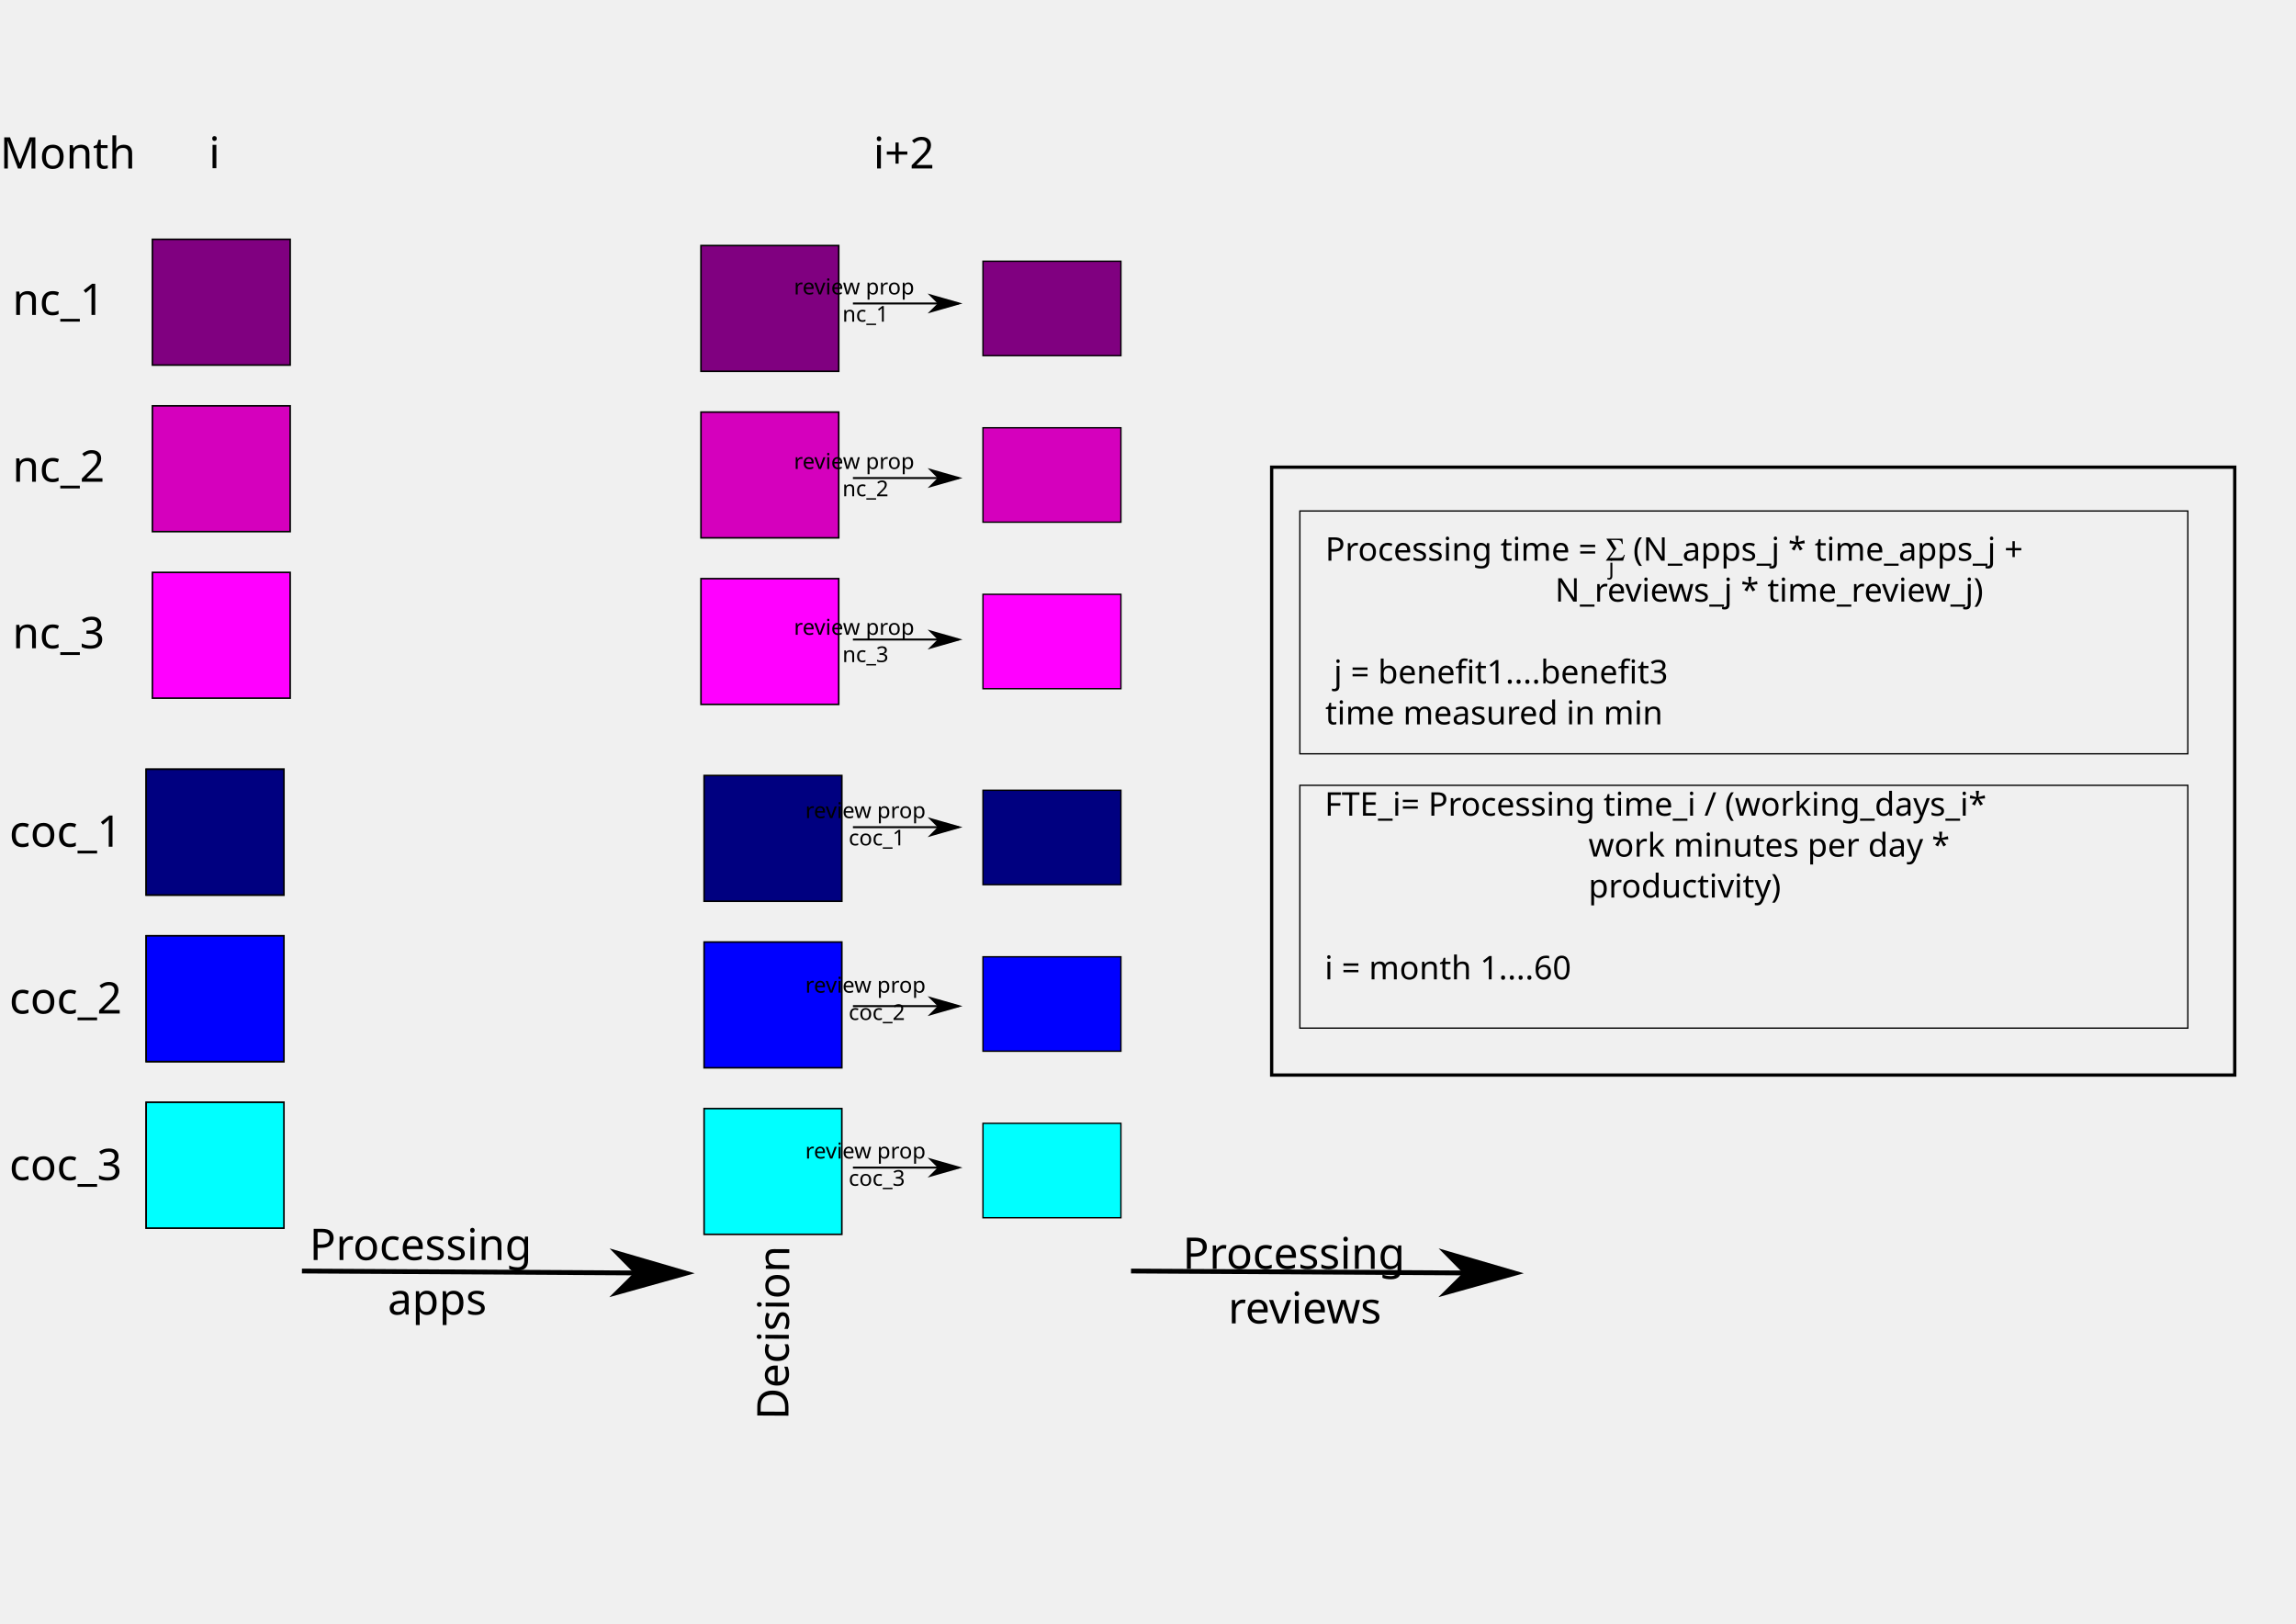
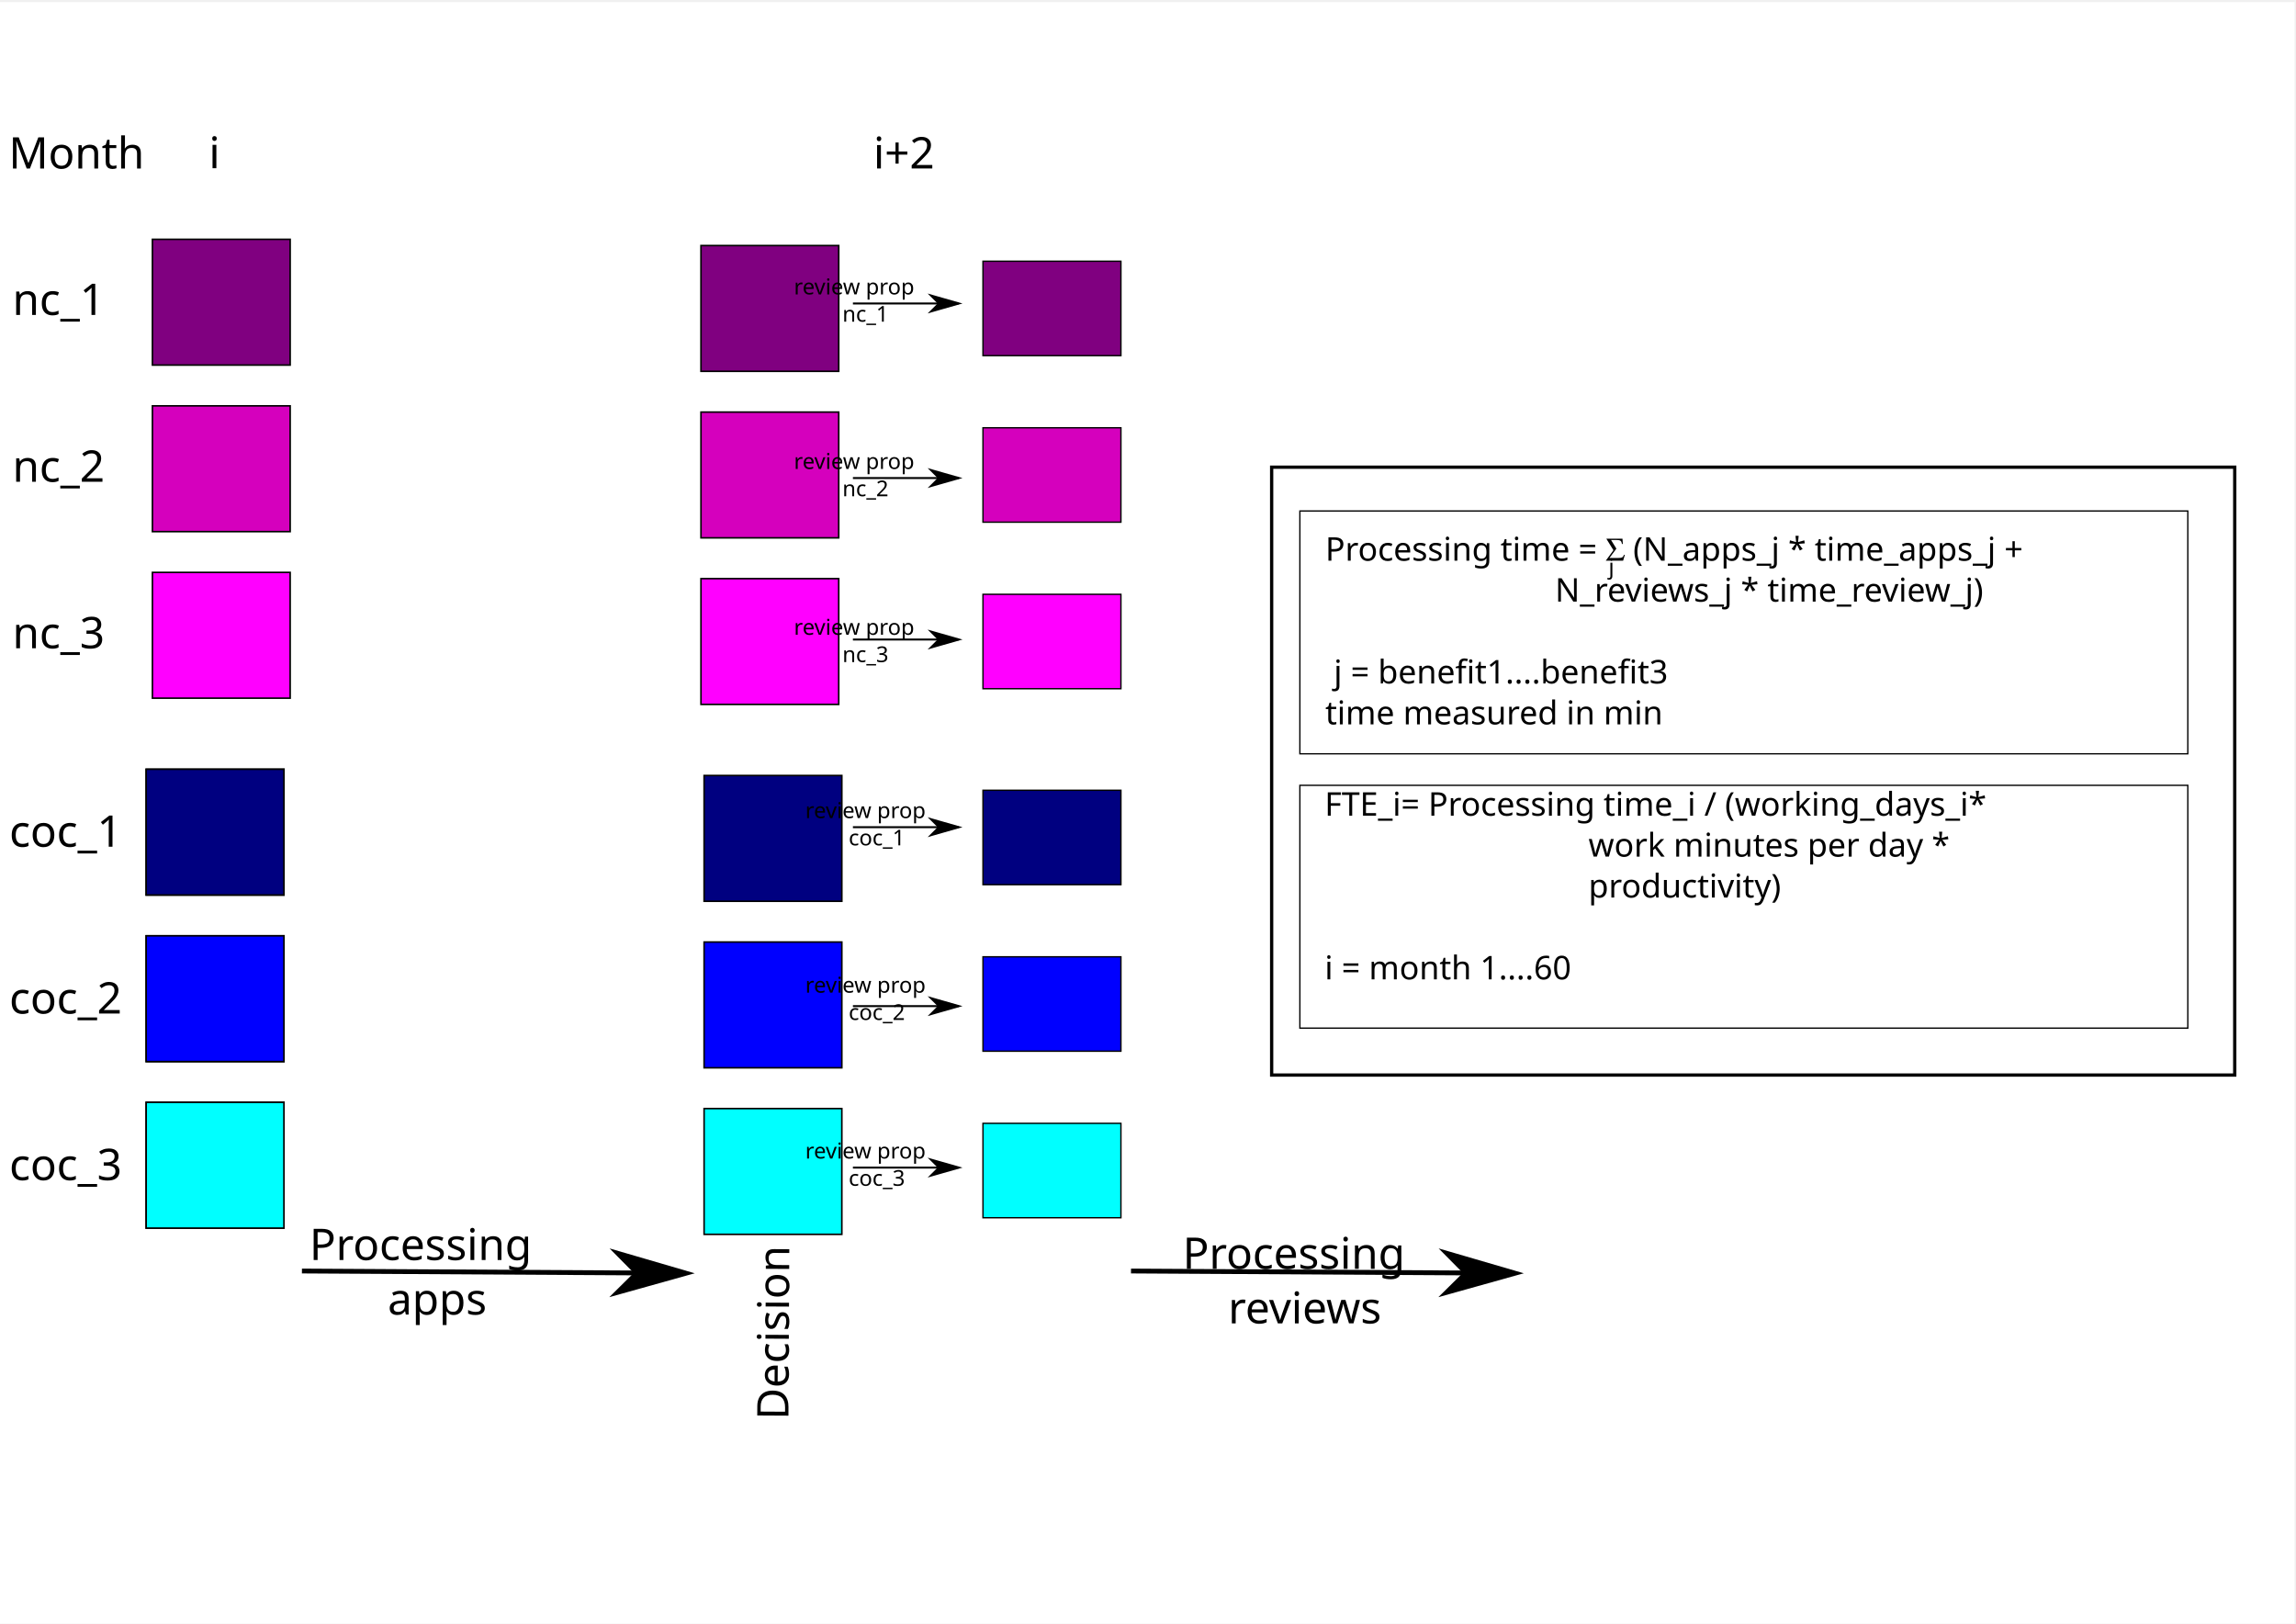
<svg xmlns="http://www.w3.org/2000/svg" width="297mm" height="210mm" viewBox="0 0 1052.362 744.094" id="svg2" version="1.1">
  <defs id="defs4">
    <marker style="overflow:visible;" id="marker8362" refX="0.0" refY="0.0" orient="auto">
      <path transform="scale(0.8) rotate(180) translate(12.5,0)" style="fill-rule:evenodd;stroke:#000000;stroke-width:1pt;stroke-opacity:1;fill:#000000;fill-opacity:1" d="M 0.0,0.0 L 5.0,-5.0 L -12.5,0.0 L 5.0,5.0 L 0.0,0.0 z " id="path8364" />
    </marker>
    <marker orient="auto" refY="0.0" refX="0.0" id="marker7974" style="overflow:visible;">
      <path id="path7976" d="M 0.0,0.0 L 5.0,-5.0 L -12.5,0.0 L 5.0,5.0 L 0.0,0.0 z " style="fill-rule:evenodd;stroke:#000000;stroke-width:1pt;stroke-opacity:1;fill:#000000;fill-opacity:1" transform="scale(0.8) rotate(180) translate(12.5,0)" />
    </marker>
    <marker style="overflow:visible;" id="marker7674" refX="0.0" refY="0.0" orient="auto">
      <path transform="scale(0.8) rotate(180) translate(12.5,0)" style="fill-rule:evenodd;stroke:#000000;stroke-width:1pt;stroke-opacity:1;fill:#000000;fill-opacity:1" d="M 0.0,0.0 L 5.0,-5.0 L -12.5,0.0 L 5.0,5.0 L 0.0,0.0 z " id="path7676" />
    </marker>
    <marker orient="auto" refY="0.0" refX="0.0" id="marker7374" style="overflow:visible;">
      <path id="path7376" d="M 0.0,0.0 L 5.0,-5.0 L -12.5,0.0 L 5.0,5.0 L 0.0,0.0 z " style="fill-rule:evenodd;stroke:#000000;stroke-width:1pt;stroke-opacity:1;fill:#000000;fill-opacity:1" transform="scale(0.8) rotate(180) translate(12.5,0)" />
    </marker>
    <marker style="overflow:visible;" id="marker7116" refX="0.0" refY="0.0" orient="auto">
      <path transform="scale(0.8) rotate(180) translate(12.5,0)" style="fill-rule:evenodd;stroke:#000000;stroke-width:1pt;stroke-opacity:1;fill:#000000;fill-opacity:1" d="M 0.0,0.0 L 5.0,-5.0 L -12.5,0.0 L 5.0,5.0 L 0.0,0.0 z " id="path7118" />
    </marker>
    <marker orient="auto" refY="0.0" refX="0.0" id="marker6846" style="overflow:visible;">
      <path id="path6848" d="M 0.0,0.0 L 5.0,-5.0 L -12.5,0.0 L 5.0,5.0 L 0.0,0.0 z " style="fill-rule:evenodd;stroke:#000000;stroke-width:1pt;stroke-opacity:1;fill:#000000;fill-opacity:1" transform="scale(0.8) rotate(180) translate(12.5,0)" />
    </marker>
    <marker style="overflow:visible;" id="marker5699" refX="0.0" refY="0.0" orient="auto">
      <path transform="scale(0.8) rotate(180) translate(12.5,0)" style="fill-rule:evenodd;stroke:#000000;stroke-width:1pt;stroke-opacity:1;fill:#000000;fill-opacity:1" d="M 0.0,0.0 L 5.0,-5.0 L -12.5,0.0 L 5.0,5.0 L 0.0,0.0 z " id="path5701" />
    </marker>
    <marker orient="auto" refY="0.0" refX="0.0" id="Arrow1Lend" style="overflow:visible;">
      <path id="path4471" d="M 0.0,0.0 L 5.0,-5.0 L -12.5,0.0 L 5.0,5.0 L 0.0,0.0 z " style="fill-rule:evenodd;stroke:#000000;stroke-width:1pt;stroke-opacity:1;fill:#000000;fill-opacity:1" transform="scale(0.8) rotate(180) translate(12.5,0)" />
    </marker>
  </defs>
  <g id="layer1" transform="translate(0,-308.2677)">
+     <rect style="fill:#ffffff;fill-rule:evenodd;stroke:#ffffff;stroke-width:1.098px;stroke-linecap:butt;stroke-linejoin:miter;stroke-opacity:1" id="rect3454" width="1050.616" height="742.044" x="0.549" y="309.769" ry="0" />
    <g id="g4213">
      <rect y="494.256" x="69.859" height="57.641" width="63.138" id="rect4136" style="fill:#d500bd;fill-opacity:1;stroke:#000000;stroke-width:0.717;stroke-miterlimit:4;stroke-dasharray:none;stroke-dashoffset:0;stroke-opacity:1" />
      <rect style="fill:#ff00ff;fill-opacity:1;stroke:#000000;stroke-width:0.717;stroke-miterlimit:4;stroke-dasharray:none;stroke-dashoffset:0;stroke-opacity:1" id="rect4138" width="63.138" height="57.641" x="69.859" y="570.577" />
      <rect y="417.936" x="69.859" height="57.641" width="63.138" id="rect4140" style="fill:#800080;fill-opacity:1;stroke:#000000;stroke-width:0.717;stroke-miterlimit:4;stroke-dasharray:none;stroke-dashoffset:0;stroke-opacity:1" />
    </g>
    <g id="g4177" transform="translate(-90,248.5714)">
      <rect style="fill:#0000ff;fill-opacity:1;stroke:#000000;stroke-width:0.717;stroke-miterlimit:4;stroke-dasharray:none;stroke-dashoffset:0;stroke-opacity:1" id="rect4168" width="63.138" height="57.641" x="157.002" y="488.542" />
      <rect y="564.862" x="157.002" height="57.641" width="63.138" id="rect4170" style="fill:#00ffff;fill-opacity:1;stroke:#000000;stroke-width:0.717;stroke-miterlimit:4;stroke-dasharray:none;stroke-dashoffset:0;stroke-opacity:1" />
      <rect style="fill:#000080;fill-opacity:1;stroke:#000000;stroke-width:0.717;stroke-miterlimit:4;stroke-dasharray:none;stroke-dashoffset:0;stroke-opacity:1" id="rect4172" width="63.138" height="57.641" x="157.002" y="412.222" />
    </g>
-     <text xml:space="preserve" style="font-style:normal;font-weight:normal;font-size:20px;line-height:125%;font-family:sans-serif;letter-spacing:0px;word-spacing:0px;fill:#000000;fill-opacity:1;stroke:none;stroke-width:1px;stroke-linecap:butt;stroke-linejoin:miter;stroke-opacity:1" x="-5.6983106e-007" y="385.497" id="text4182">
-       <tspan id="tspan4184" x="-5.6983106e-007" y="385.497">Month</tspan>
+     <text xml:space="preserve" style="font-style:normal;font-weight:normal;font-size:20px;line-height:125%;font-family:sans-serif;letter-spacing:0px;word-spacing:0px;fill:#000000;fill-opacity:1;stroke:none;stroke-width:1px;stroke-linecap:butt;stroke-linejoin:miter;stroke-opacity:1" x="4" y="385.497" id="text4182">
+       <tspan id="tspan4184" x="4" y="385.497">Month</tspan>
    </text>
    <text xml:space="preserve" style="font-style:normal;font-weight:normal;font-size:20px;line-height:125%;font-family:sans-serif;letter-spacing:0px;word-spacing:0px;fill:#000000;fill-opacity:1;stroke:none;stroke-width:1px;stroke-linecap:butt;stroke-linejoin:miter;stroke-opacity:1" x="95.714" y="385.37" id="text4186">
      <tspan id="tspan4188" x="95.714" y="385.37">i</tspan>
    </text>
    <g id="g4218">
      <text xml:space="preserve" style="font-style:normal;font-weight:normal;font-size:20px;line-height:125%;font-family:sans-serif;letter-spacing:0px;word-spacing:0px;fill:#000000;fill-opacity:1;stroke:none;stroke-width:1px;stroke-linecap:butt;stroke-linejoin:miter;stroke-opacity:1" x="5.714" y="452.586" id="text4194">
        <tspan id="tspan4196" x="5.714" y="452.586">nc_1</tspan>
      </text>
      <text xml:space="preserve" style="font-style:normal;font-weight:normal;font-size:20px;line-height:125%;font-family:sans-serif;letter-spacing:0px;word-spacing:0px;fill:#000000;fill-opacity:1;stroke:none;stroke-width:1px;stroke-linecap:butt;stroke-linejoin:miter;stroke-opacity:1" x="5.714" y="529.034" id="text4202">
        <tspan id="tspan4204" x="5.714" y="529.034">nc_2</tspan>
      </text>
      <text id="text4206" y="605.354" x="5.714" style="font-style:normal;font-weight:normal;font-size:20px;line-height:125%;font-family:sans-serif;letter-spacing:0px;word-spacing:0px;fill:#000000;fill-opacity:1;stroke:none;stroke-width:1px;stroke-linecap:butt;stroke-linejoin:miter;stroke-opacity:1" xml:space="preserve">
        <tspan y="605.354" x="5.714" id="tspan4208">nc_3</tspan>
      </text>
    </g>
    <g id="g9628">
      <g id="g9620">
        <text xml:space="preserve" style="font-style:normal;font-weight:normal;font-size:20px;line-height:125%;font-family:sans-serif;letter-spacing:0px;word-spacing:0px;fill:#000000;fill-opacity:1;stroke:none;stroke-width:1px;stroke-linecap:butt;stroke-linejoin:miter;stroke-opacity:1" x="4.286" y="696.3" id="text4228">
          <tspan id="tspan4230" x="4.286" y="696.3">coc_1</tspan>
        </text>
        <text xml:space="preserve" style="font-style:normal;font-weight:normal;font-size:20px;line-height:125%;font-family:sans-serif;letter-spacing:0px;word-spacing:0px;fill:#000000;fill-opacity:1;stroke:none;stroke-width:1px;stroke-linecap:butt;stroke-linejoin:miter;stroke-opacity:1" x="4.286" y="772.748" id="text4232">
          <tspan id="tspan4234" x="4.286" y="772.748">coc_2</tspan>
        </text>
        <text id="text4236" y="849.068" x="4.286" style="font-style:normal;font-weight:normal;font-size:20px;line-height:125%;font-family:sans-serif;letter-spacing:0px;word-spacing:0px;fill:#000000;fill-opacity:1;stroke:none;stroke-width:1px;stroke-linecap:butt;stroke-linejoin:miter;stroke-opacity:1" xml:space="preserve">
          <tspan y="849.068" x="4.286" id="tspan4238">coc_3</tspan>
        </text>
      </g>
      <g id="g4256" transform="translate(-90,248.5714)">
        <rect style="fill:#0000ff;fill-opacity:1;stroke:#000000;stroke-width:0.717;stroke-miterlimit:4;stroke-dasharray:none;stroke-dashoffset:0;stroke-opacity:1" id="rect4258" width="63.138" height="57.641" x="157.002" y="488.542" />
        <rect y="564.862" x="157.002" height="57.641" width="63.138" id="rect4260" style="fill:#00ffff;fill-opacity:1;stroke:#000000;stroke-width:0.717;stroke-miterlimit:4;stroke-dasharray:none;stroke-dashoffset:0;stroke-opacity:1" />
        <rect style="fill:#000080;fill-opacity:1;stroke:#000000;stroke-width:0.717;stroke-miterlimit:4;stroke-dasharray:none;stroke-dashoffset:0;stroke-opacity:1" id="rect4262" width="63.138" height="57.641" x="157.002" y="412.222" />
      </g>
    </g>
    <g transform="translate(165.7143,251.4286)" id="g5008">
      <rect y="488.542" x="157.002" height="57.641" width="63.138" id="rect5010" style="fill:#0000ff;fill-opacity:1;stroke:#000000;stroke-width:0.717;stroke-miterlimit:4;stroke-dasharray:none;stroke-dashoffset:0;stroke-opacity:1" />
      <rect style="fill:#00ffff;fill-opacity:1;stroke:#000000;stroke-width:0.717;stroke-miterlimit:4;stroke-dasharray:none;stroke-dashoffset:0;stroke-opacity:1" id="rect5012" width="63.138" height="57.641" x="157.002" y="564.862" />
      <rect y="412.222" x="157.002" height="57.641" width="63.138" id="rect5014" style="fill:#000080;fill-opacity:1;stroke:#000000;stroke-width:0.717;stroke-miterlimit:4;stroke-dasharray:none;stroke-dashoffset:0;stroke-opacity:1" />
    </g>
    <g id="g6793">
      <rect y="497.113" x="321.288" height="57.641" width="63.138" id="rect5034" style="fill:#d500bd;fill-opacity:1;stroke:#000000;stroke-width:0.717;stroke-miterlimit:4;stroke-dasharray:none;stroke-dashoffset:0;stroke-opacity:1" />
      <rect style="fill:#ff00ff;fill-opacity:1;stroke:#000000;stroke-width:0.717;stroke-miterlimit:4;stroke-dasharray:none;stroke-dashoffset:0;stroke-opacity:1" id="rect5036" width="63.138" height="57.641" x="321.288" y="573.434" />
      <rect y="420.793" x="321.288" height="57.641" width="63.138" id="rect5038" style="fill:#800080;fill-opacity:1;stroke:#000000;stroke-width:0.717;stroke-miterlimit:4;stroke-dasharray:none;stroke-dashoffset:0;stroke-opacity:1" />
    </g>
    <text id="text5269" y="385.472" x="400.303" style="font-style:normal;font-weight:normal;font-size:20px;line-height:125%;font-family:sans-serif;letter-spacing:0px;word-spacing:0px;fill:#000000;fill-opacity:1;stroke:none;stroke-width:1px;stroke-linecap:butt;stroke-linejoin:miter;stroke-opacity:1" xml:space="preserve">
      <tspan y="385.472" x="400.303" id="tspan5271">i+2</tspan>
    </text>
    <path style="fill:none;fill-rule:evenodd;stroke:#000000;stroke-width:2.2;stroke-linecap:butt;stroke-linejoin:miter;stroke-miterlimit:4;stroke-dasharray:none;stroke-opacity:1;marker-end:url(#Arrow1Lend)" d="m 138.391,890.738 175.767,1.01" id="path5273" />
    <text id="text5683" y="366.452" x="-957.023" style="font-style:normal;font-weight:normal;font-size:20px;line-height:125%;font-family:sans-serif;letter-spacing:0px;word-spacing:0px;fill:#000000;fill-opacity:1;stroke:none;stroke-width:1px;stroke-linecap:butt;stroke-linejoin:miter;stroke-opacity:1" xml:space="preserve" transform="matrix(0.0053139,-0.9999859,0.9999859,0.0053139,0,0)">
      <tspan id="tspan5687" y="366.452" x="-957.023">Decision</tspan>
    </text>
    <path id="path5697" d="m 390.929,447.342 48.487,0" style="fill:none;fill-rule:evenodd;stroke:#000000;stroke-width:0.9;stroke-linecap:butt;stroke-linejoin:miter;stroke-miterlimit:4;stroke-dasharray:none;stroke-opacity:1;marker-end:url(#marker5699)" />
    <g id="g6798">
      <rect style="fill:#d500bd;fill-opacity:1;stroke:#000000;stroke-width:0.622;stroke-miterlimit:4;stroke-dasharray:none;stroke-dashoffset:0;stroke-opacity:1" id="rect6773" width="63.234" height="43.268" x="450.54" y="504.3" />
      <rect y="580.62" x="450.54" height="43.268" width="63.234" id="rect6775" style="fill:#ff00ff;fill-opacity:1;stroke:#000000;stroke-width:0.622;stroke-miterlimit:4;stroke-dasharray:none;stroke-dashoffset:0;stroke-opacity:1" />
      <rect style="fill:#800080;fill-opacity:1;stroke:#000000;stroke-width:0.622;stroke-miterlimit:4;stroke-dasharray:none;stroke-dashoffset:0;stroke-opacity:1" id="rect6777" width="63.234" height="43.268" x="450.54" y="427.979" />
    </g>
    <rect style="fill:#0000ff;fill-opacity:1;stroke:#000000;stroke-width:0.622;stroke-miterlimit:4;stroke-dasharray:none;stroke-dashoffset:0;stroke-opacity:1" id="rect6805" width="63.234" height="43.268" x="450.54" y="746.736" />
    <rect y="823.056" x="450.54" height="43.268" width="63.234" id="rect6807" style="fill:#00ffff;fill-opacity:1;stroke:#000000;stroke-width:0.622;stroke-miterlimit:4;stroke-dasharray:none;stroke-dashoffset:0;stroke-opacity:1" />
    <rect style="fill:#000080;fill-opacity:1;stroke:#000000;stroke-width:0.622;stroke-miterlimit:4;stroke-dasharray:none;stroke-dashoffset:0;stroke-opacity:1" id="rect6809" width="63.234" height="43.268" x="450.54" y="670.416" />
    <path style="fill:none;fill-rule:evenodd;stroke:#000000;stroke-width:0.9;stroke-linecap:butt;stroke-linejoin:miter;stroke-miterlimit:4;stroke-dasharray:none;stroke-opacity:1;marker-end:url(#marker6846)" d="m 390.929,527.342 48.487,0" id="path6844" />
    <path id="path7114" d="m 390.929,601.342 48.487,0" style="fill:none;fill-rule:evenodd;stroke:#000000;stroke-width:0.9;stroke-linecap:butt;stroke-linejoin:miter;stroke-miterlimit:4;stroke-dasharray:none;stroke-opacity:1;marker-end:url(#marker7116)" />
    <path style="fill:none;fill-rule:evenodd;stroke:#000000;stroke-width:0.9;stroke-linecap:butt;stroke-linejoin:miter;stroke-miterlimit:4;stroke-dasharray:none;stroke-opacity:1;marker-end:url(#marker7374)" d="m 390.929,687.342 48.487,0" id="path7372" />
    <path id="path7672" d="m 390.929,769.342 48.487,0" style="fill:none;fill-rule:evenodd;stroke:#000000;stroke-width:0.9;stroke-linecap:butt;stroke-linejoin:miter;stroke-miterlimit:4;stroke-dasharray:none;stroke-opacity:1;marker-end:url(#marker7674)" />
    <path style="fill:none;fill-rule:evenodd;stroke:#000000;stroke-width:0.9;stroke-linecap:butt;stroke-linejoin:miter;stroke-miterlimit:4;stroke-dasharray:none;stroke-opacity:1;marker-end:url(#marker7974)" d="m 390.929,843.342 48.487,0" id="path7972" />
    <g id="g8302">
      <text id="text8266" y="443.179" x="414.888" style="font-style:normal;font-weight:normal;font-size:20px;line-height:125%;font-family:sans-serif;letter-spacing:0px;word-spacing:0px;fill:#000000;fill-opacity:1;stroke:none;stroke-width:1px;stroke-linecap:butt;stroke-linejoin:miter;stroke-opacity:1" xml:space="preserve">
        <tspan style="font-style:normal;font-variant:normal;font-weight:normal;font-stretch:normal;font-size:10px;line-height:125%;font-family:sans-serif;-inkscape-font-specification:'sans-serif, Normal';text-align:center;writing-mode:lr-tb;text-anchor:middle" y="443.179" x="414.888" id="tspan8268">review prop</tspan>
        <tspan id="tspan8270" style="font-style:normal;font-variant:normal;font-weight:normal;font-stretch:normal;font-size:10px;line-height:125%;font-family:sans-serif;-inkscape-font-specification:'sans-serif, Normal';text-align:center;writing-mode:lr-tb;text-anchor:middle" y="455.679" x="414.888">nc_1</tspan>
      </text>
      <text xml:space="preserve" style="font-style:normal;font-weight:normal;font-size:20px;line-height:125%;font-family:sans-serif;letter-spacing:0px;word-spacing:0px;fill:#000000;fill-opacity:1;stroke:none;stroke-width:1px;stroke-linecap:butt;stroke-linejoin:miter;stroke-opacity:1" x="414.888" y="523.179" id="text8272">
        <tspan id="tspan8274" x="414.888" y="523.179" style="font-style:normal;font-variant:normal;font-weight:normal;font-stretch:normal;font-size:10px;line-height:125%;font-family:sans-serif;-inkscape-font-specification:'sans-serif, Normal';text-align:center;writing-mode:lr-tb;text-anchor:middle">review prop</tspan>
        <tspan x="414.888" y="535.679" style="font-style:normal;font-variant:normal;font-weight:normal;font-stretch:normal;font-size:10px;line-height:125%;font-family:sans-serif;-inkscape-font-specification:'sans-serif, Normal';text-align:center;writing-mode:lr-tb;text-anchor:middle" id="tspan8276">nc_2</tspan>
      </text>
      <text id="text8290" y="599.179" x="414.888" style="font-style:normal;font-weight:normal;font-size:20px;line-height:125%;font-family:sans-serif;letter-spacing:0px;word-spacing:0px;fill:#000000;fill-opacity:1;stroke:none;stroke-width:1px;stroke-linecap:butt;stroke-linejoin:miter;stroke-opacity:1" xml:space="preserve">
        <tspan style="font-style:normal;font-variant:normal;font-weight:normal;font-stretch:normal;font-size:10px;line-height:125%;font-family:sans-serif;-inkscape-font-specification:'sans-serif, Normal';text-align:center;writing-mode:lr-tb;text-anchor:middle" y="599.179" x="414.888" id="tspan8292">review prop</tspan>
        <tspan id="tspan8294" style="font-style:normal;font-variant:normal;font-weight:normal;font-stretch:normal;font-size:10px;line-height:125%;font-family:sans-serif;-inkscape-font-specification:'sans-serif, Normal';text-align:center;writing-mode:lr-tb;text-anchor:middle" y="611.679" x="414.888">nc_3</tspan>
      </text>
    </g>
    <text id="text8315" y="683.179" x="414.888" style="font-style:normal;font-weight:normal;font-size:20px;line-height:125%;font-family:sans-serif;letter-spacing:0px;word-spacing:0px;fill:#000000;fill-opacity:1;stroke:none;stroke-width:1px;stroke-linecap:butt;stroke-linejoin:miter;stroke-opacity:1" xml:space="preserve">
      <tspan style="font-style:normal;font-variant:normal;font-weight:normal;font-stretch:normal;font-size:10px;line-height:125%;font-family:sans-serif;-inkscape-font-specification:'sans-serif, Normal';text-align:center;writing-mode:lr-tb;text-anchor:middle" y="683.179" x="414.888" id="tspan8317">review prop</tspan>
      <tspan id="tspan8319" style="font-style:normal;font-variant:normal;font-weight:normal;font-stretch:normal;font-size:10px;line-height:125%;font-family:sans-serif;-inkscape-font-specification:'sans-serif, Normal';text-align:center;writing-mode:lr-tb;text-anchor:middle" y="695.679" x="414.888">coc_1</tspan>
    </text>
    <text xml:space="preserve" style="font-style:normal;font-weight:normal;font-size:20px;line-height:125%;font-family:sans-serif;letter-spacing:0px;word-spacing:0px;fill:#000000;fill-opacity:1;stroke:none;stroke-width:1px;stroke-linecap:butt;stroke-linejoin:miter;stroke-opacity:1" x="414.888" y="763.179" id="text8321">
      <tspan id="tspan8323" x="414.888" y="763.179" style="font-style:normal;font-variant:normal;font-weight:normal;font-stretch:normal;font-size:10px;line-height:125%;font-family:sans-serif;-inkscape-font-specification:'sans-serif, Normal';text-align:center;writing-mode:lr-tb;text-anchor:middle">review prop</tspan>
      <tspan x="414.888" y="775.679" style="font-style:normal;font-variant:normal;font-weight:normal;font-stretch:normal;font-size:10px;line-height:125%;font-family:sans-serif;-inkscape-font-specification:'sans-serif, Normal';text-align:center;writing-mode:lr-tb;text-anchor:middle" id="tspan8325">coc_2</tspan>
    </text>
    <text id="text8327" y="839.179" x="414.888" style="font-style:normal;font-weight:normal;font-size:20px;line-height:125%;font-family:sans-serif;letter-spacing:0px;word-spacing:0px;fill:#000000;fill-opacity:1;stroke:none;stroke-width:1px;stroke-linecap:butt;stroke-linejoin:miter;stroke-opacity:1" xml:space="preserve">
      <tspan style="font-style:normal;font-variant:normal;font-weight:normal;font-stretch:normal;font-size:10px;line-height:125%;font-family:sans-serif;-inkscape-font-specification:'sans-serif, Normal';text-align:center;writing-mode:lr-tb;text-anchor:middle" y="839.179" x="414.888" id="tspan8329">review prop</tspan>
      <tspan id="tspan8331" style="font-style:normal;font-variant:normal;font-weight:normal;font-stretch:normal;font-size:10px;line-height:125%;font-family:sans-serif;-inkscape-font-specification:'sans-serif, Normal';text-align:center;writing-mode:lr-tb;text-anchor:middle" y="851.679" x="414.888">coc_3</tspan>
    </text>
    <path id="path8354" d="m 518.391,890.738 175.767,1.01" style="fill:none;fill-rule:evenodd;stroke:#000000;stroke-width:2.2;stroke-linecap:butt;stroke-linejoin:miter;stroke-miterlimit:4;stroke-dasharray:none;stroke-opacity:1;marker-end:url(#marker8362)" />
    <text id="text8356" y="889.728" x="610.533" style="font-style:normal;font-variant:normal;font-weight:normal;font-stretch:normal;font-size:20px;line-height:125%;font-family:Symbol;-inkscape-font-specification:'Symbol, Normal';text-align:start;letter-spacing:0px;word-spacing:0px;writing-mode:lr-tb;text-anchor:start;fill:#000000;fill-opacity:1;stroke:none;stroke-width:1px;stroke-linecap:butt;stroke-linejoin:miter;stroke-opacity:1" xml:space="preserve">
      <tspan y="889.728" x="610.533" id="tspan8358" style="font-style:normal;font-variant:normal;font-weight:normal;font-stretch:normal;font-size:20px;line-height:125%;font-family:sans-serif;-inkscape-font-specification:'sans-serif, Normal';text-align:center;writing-mode:lr;text-anchor:middle">Processing</tspan>
      <tspan id="tspan8360" y="914.728" x="610.533" style="font-style:normal;font-variant:normal;font-weight:normal;font-stretch:normal;font-size:20px;line-height:125%;font-family:sans-serif;-inkscape-font-specification:'sans-serif, Normal';text-align:center;writing-mode:lr;text-anchor:middle">reviews</tspan>
    </text>
    <text xml:space="preserve" style="font-style:normal;font-variant:normal;font-weight:normal;font-stretch:normal;font-size:20px;line-height:125%;font-family:Symbol;-inkscape-font-specification:'Symbol, Normal';text-align:start;letter-spacing:0px;word-spacing:0px;writing-mode:lr-tb;text-anchor:start;fill:#000000;fill-opacity:1;stroke:none;stroke-width:1px;stroke-linecap:butt;stroke-linejoin:miter;stroke-opacity:1" x="210.297" y="885.687" id="text9338">
      <tspan style="font-style:normal;font-variant:normal;font-weight:normal;font-stretch:normal;font-size:20px;line-height:125%;font-family:sans-serif;-inkscape-font-specification:'sans-serif, Normal';text-align:center;writing-mode:lr;text-anchor:middle" id="tspan9340" x="210.297" y="885.687">Processing</tspan>
      <tspan style="font-style:normal;font-variant:normal;font-weight:normal;font-stretch:normal;font-size:20px;line-height:125%;font-family:sans-serif;-inkscape-font-specification:'sans-serif, Normal';text-align:center;writing-mode:lr;text-anchor:middle" x="210.297" y="910.687" id="tspan9342"> apps</tspan>
    </text>
    <text xml:space="preserve" style="font-style:normal;font-weight:normal;font-size:20px;line-height:125%;font-family:sans-serif;letter-spacing:0px;word-spacing:0px;fill:#000000;fill-opacity:1;stroke:none;stroke-width:1px;stroke-linecap:butt;stroke-linejoin:miter;stroke-opacity:1" x="714.286" y="632.362" id="text9466">
      <tspan id="tspan9468" x="714.286" y="632.362" />
    </text>
    <text xml:space="preserve" style="font-style:normal;font-weight:normal;font-size:20px;line-height:125%;font-family:sans-serif;letter-spacing:0px;word-spacing:0px;fill:#000000;fill-opacity:1;stroke:none;stroke-width:1px;stroke-linecap:butt;stroke-linejoin:miter;stroke-opacity:1" x="757.143" y="569.505" id="text9649">
      <tspan id="tspan9651" x="757.143" y="569.505" />
    </text>
    <text id="text9456" y="682.077" x="607.143" style="font-style:normal;font-weight:normal;font-size:20px;line-height:125%;font-family:sans-serif;letter-spacing:0px;word-spacing:0px;fill:#000000;fill-opacity:1;stroke:none;stroke-width:1px;stroke-linecap:butt;stroke-linejoin:miter;stroke-opacity:1" xml:space="preserve">
      <tspan style="font-style:normal;font-variant:normal;font-weight:normal;font-stretch:normal;font-size:15px;line-height:125%;font-family:sans-serif;-inkscape-font-specification:'sans-serif, Normal';text-align:start;writing-mode:lr-tb;text-anchor:start" y="682.077" x="607.143" id="tspan9472">FTE_i= Processing time_i / (working_days_i* </tspan>
      <tspan id="tspan4306" style="font-style:normal;font-variant:normal;font-weight:normal;font-stretch:normal;font-size:15px;line-height:125%;font-family:sans-serif;-inkscape-font-specification:'sans-serif, Normal';text-align:start;writing-mode:lr-tb;text-anchor:start" y="700.827" x="607.143">                               work minutes per day * </tspan>
      <tspan id="tspan4314" style="font-style:normal;font-variant:normal;font-weight:normal;font-stretch:normal;font-size:15px;line-height:125%;font-family:sans-serif;-inkscape-font-specification:'sans-serif, Normal';text-align:start;writing-mode:lr-tb;text-anchor:start" y="719.577" x="607.143">                               productivity)</tspan>
      <tspan style="font-style:normal;font-variant:normal;font-weight:normal;font-stretch:normal;font-size:15px;line-height:125%;font-family:sans-serif;-inkscape-font-specification:'sans-serif, Normal';text-align:start;writing-mode:lr-tb;text-anchor:start" y="738.327" x="607.143" id="tspan9474" />
      <tspan style="font-style:normal;font-variant:normal;font-weight:normal;font-stretch:normal;font-size:15px;line-height:125%;font-family:sans-serif;-inkscape-font-specification:'sans-serif, Normal';text-align:start;writing-mode:lr-tb;text-anchor:start" y="757.077" x="607.143" id="tspan9476">i = month 1....60</tspan>
    </text>
    <rect style="fill:none;fill-opacity:1;stroke:#000000;stroke-width:0.6;stroke-miterlimit:4;stroke-dasharray:none;stroke-dashoffset:0;stroke-opacity:1" id="rect9484" width="406.986" height="111.272" x="595.792" y="668.155" />
    <rect style="fill:none;fill-opacity:1;stroke:#000000;stroke-width:1.5;stroke-miterlimit:4;stroke-dasharray:none;stroke-dashoffset:0;stroke-opacity:1" id="rect9533" width="441.429" height="278.571" x="582.857" y="522.362" />
    <rect style="fill:none;fill-opacity:1;stroke:#000000;stroke-width:0.6;stroke-miterlimit:4;stroke-dasharray:none;stroke-dashoffset:0;stroke-opacity:1" id="rect9480" width="406.986" height="111.272" x="595.792" y="542.44" />
    <text xml:space="preserve" style="font-style:normal;font-weight:normal;font-size:20px;line-height:125%;font-family:sans-serif;letter-spacing:0px;word-spacing:0px;fill:#000000;fill-opacity:1;stroke:none;stroke-width:1px;stroke-linecap:butt;stroke-linejoin:miter;stroke-opacity:1" x="607.429" y="565.219" id="text9444">
      <tspan id="tspan9446" x="607.429" y="565.219" style="font-style:normal;font-variant:normal;font-weight:normal;font-stretch:normal;font-size:15px;line-height:125%;font-family:sans-serif;-inkscape-font-specification:'sans-serif, Normal';text-align:start;writing-mode:lr-tb;text-anchor:start">Processing time = <tspan style="font-style:normal;font-variant:normal;font-weight:normal;font-stretch:normal;font-size:15px;line-height:125%;font-family:Symbol;-inkscape-font-specification:'Symbol, Normal';text-align:start;writing-mode:lr-tb;text-anchor:start" id="tspan9647">S </tspan>(N_apps_j * time_apps_j +</tspan>
      <tspan x="607.429" y="583.969" id="tspan9448" style="font-style:normal;font-variant:normal;font-weight:normal;font-stretch:normal;font-size:15px;line-height:125%;font-family:sans-serif;-inkscape-font-specification:'sans-serif, Normal';text-align:start;writing-mode:lr-tb;text-anchor:start">                           N_reviews_j * time_review_j)</tspan>
      <tspan x="607.429" y="602.719" style="font-style:normal;font-variant:normal;font-weight:normal;font-stretch:normal;font-size:15px;line-height:125%;font-family:sans-serif;-inkscape-font-specification:'sans-serif, Normal';text-align:start;writing-mode:lr-tb;text-anchor:start" id="tspan9478" />
      <tspan x="607.429" y="621.469" style="font-style:normal;font-variant:normal;font-weight:normal;font-stretch:normal;font-size:15px;line-height:125%;font-family:sans-serif;-inkscape-font-specification:'sans-serif, Normal';text-align:start;writing-mode:lr-tb;text-anchor:start" id="tspan9464"> j = benefit1....benefit3</tspan>
      <tspan x="607.429" y="640.219" style="font-style:normal;font-variant:normal;font-weight:normal;font-stretch:normal;font-size:15px;line-height:125%;font-family:sans-serif;-inkscape-font-specification:'sans-serif, Normal';text-align:start;writing-mode:lr-tb;text-anchor:start" id="tspan9470">time measured in min</tspan>
    </text>
    <text xml:space="preserve" style="font-style:normal;font-weight:normal;font-size:20px;line-height:125%;font-family:sans-serif;letter-spacing:0px;word-spacing:0px;fill:#000000;fill-opacity:1;stroke:none;stroke-width:1px;stroke-linecap:butt;stroke-linejoin:miter;stroke-opacity:1" x="737.286" y="571.505" id="text9657">
      <tspan id="tspan9659" x="737.286" y="571.505" style="font-style:normal;font-variant:normal;font-weight:normal;font-stretch:normal;font-size:10px;line-height:125%;font-family:sans-serif;-inkscape-font-specification:'sans-serif, Normal';text-align:start;writing-mode:lr-tb;text-anchor:start">j</tspan>
    </text>
  </g>
</svg>
